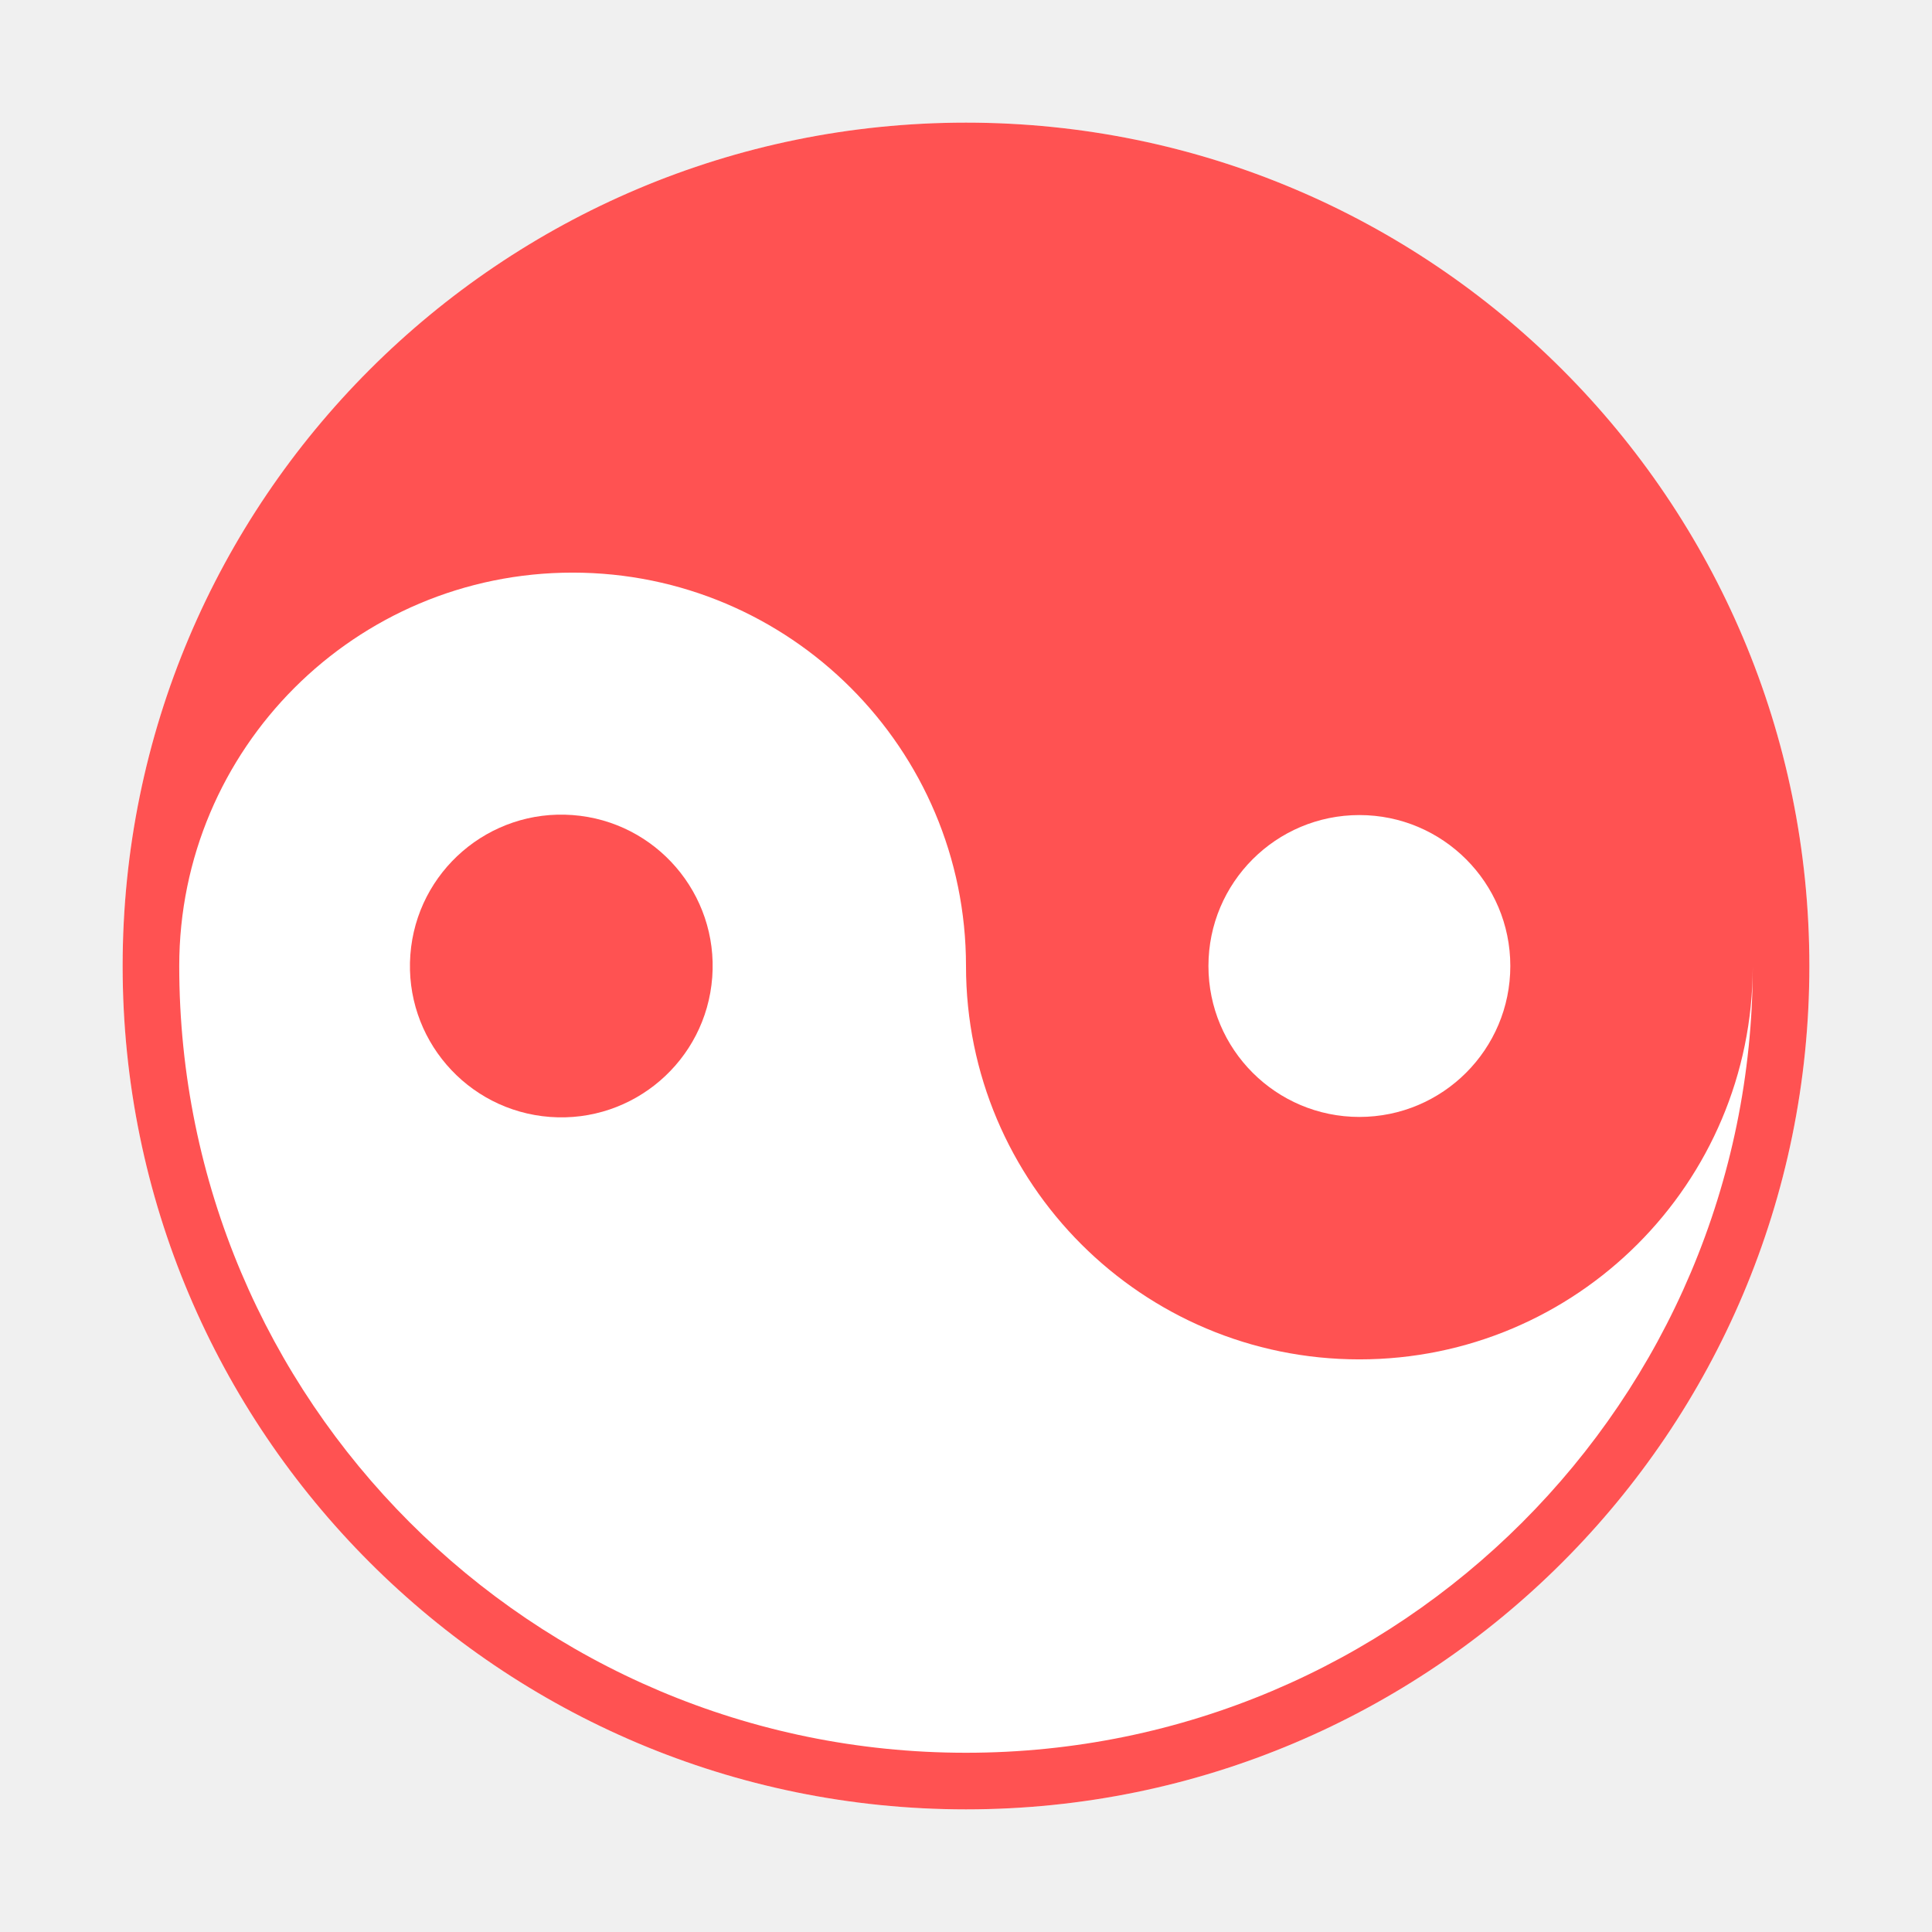
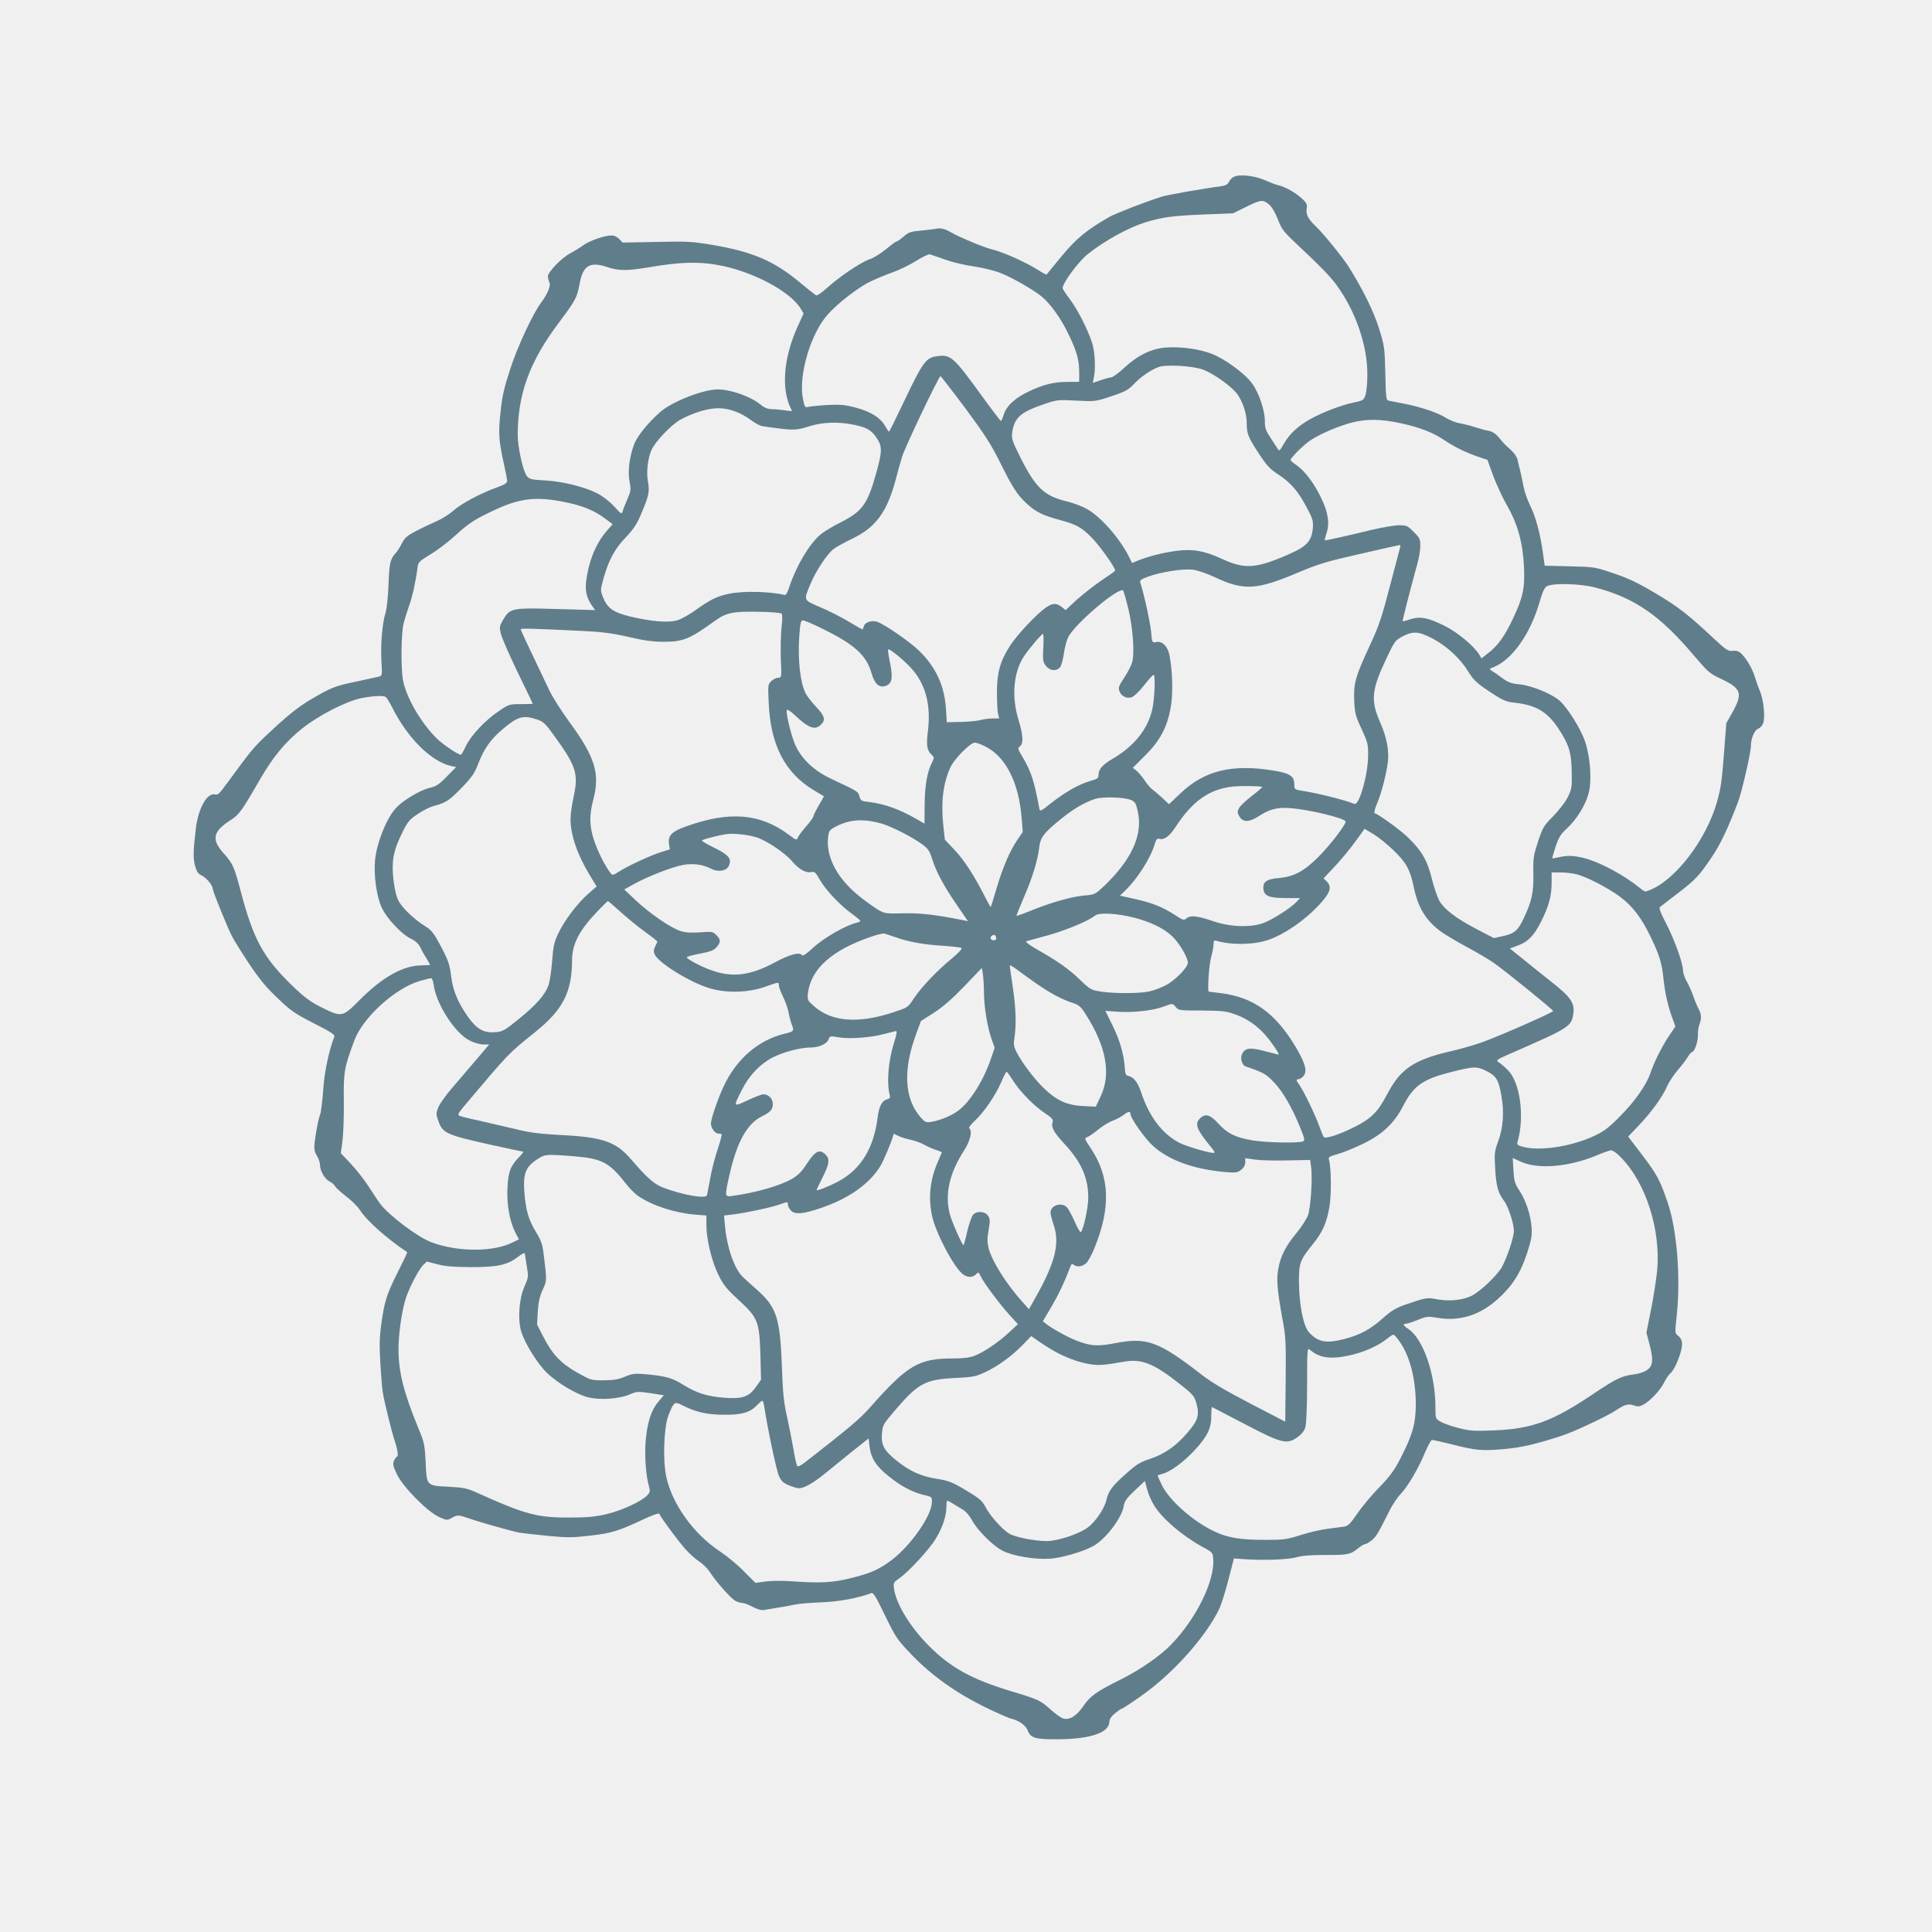
- <svg xmlns="http://www.w3.org/2000/svg" width="200" height="200" viewBox="0 0 1024 1024" class="icon" version="1.1" shape-rendering="geometricPrecision">
-   <path d="M512 65A447 447 0 0 1 512 959A447 447 0 0 1 512 65z" fill="#ffffff" />
-   <path d="M303.5 432A80 80 0 0 1 291.5 592A80 80 0 0 1 303.5 432z" fill="#ff5252" />
-   <path d="M512 65A447 447 0 0 1 512 959L512 929A417 417 0 0 0 512 95A417 417 0 0 0 512 929L512 959A447 447 0 0 1 512 65z           M512 95A417 417 0 0 1 929 512A208.5 208.5 0 0 1 720.5 720.5L720.5 592A80 80 0 0 0 720.5 432A80 80 0 0 0 720.5 592L720.5 720.5A208.5 208.5 0 0 1 512 512A208.5 208.5 0 0 0 303.5 303.5A208.5 208.5 0 0 0 95 512A417 417 0 0 1 512 95z" fill="#ff5252" />
+ <svg xmlns="http://www.w3.org/2000/svg" version="1.0" width="1280pt" height="1280pt" viewBox="0 0 1280 1280" preserveAspectRatio="xMidYMid meet">
+   <g transform="translate(0,1280) scale(0.1,-0.1)" fill="#607d8b" stroke="none">
+     <path d="M8174 11628 c-12 -5 -26 -21 -32 -33 -9 -18 -22 -25 -59 -30 -97 -12 -349 -56 -383 -67 -95 -29 -310 -112 -350 -135 -153 -88 -219 -143 -316 -260 -54 -65 -99 -120 -100 -122 -2 -2 -25 10 -51 27 -81 52 -234 121 -308 139 -58 14 -218 81 -275 114 -38 22 -67 30 -95 24 -16 -3 -64 -9 -106 -13 -66 -6 -81 -11 -113 -40 -20 -17 -41 -32 -46 -32 -5 0 -36 -23 -70 -51 -34 -28 -82 -58 -107 -66 -59 -20 -200 -115 -281 -188 -34 -31 -68 -55 -75 -52 -6 3 -60 46 -119 95 -162 133 -304 194 -560 238 -142 24 -169 26 -378 21 l-225 -4 -22 23 c-14 15 -33 24 -52 24 -47 0 -148 -36 -188 -66 -20 -15 -58 -38 -84 -52 -55 -27 -149 -124 -149 -153 0 -11 5 -29 10 -40 11 -20 -11 -75 -55 -134 -55 -74 -155 -288 -204 -438 -42 -129 -54 -181 -65 -289 -15 -140 -12 -187 24 -348 11 -49 20 -98 20 -107 0 -13 -19 -25 -67 -42 -108 -39 -237 -107 -289 -154 -27 -24 -76 -55 -109 -69 -33 -14 -94 -43 -135 -64 -63 -33 -78 -46 -97 -83 -12 -24 -31 -54 -41 -65 -37 -40 -43 -67 -48 -209 -3 -85 -12 -161 -20 -189 -22 -67 -33 -211 -27 -321 6 -93 5 -94 -18 -100 -13 -3 -79 -18 -146 -32 -144 -30 -167 -39 -300 -117 -69 -40 -138 -93 -220 -167 -148 -136 -162 -151 -262 -286 -44 -60 -93 -127 -109 -147 -19 -26 -32 -35 -45 -32 -53 16 -112 -87 -129 -221 -18 -150 -19 -200 -6 -250 11 -41 19 -53 47 -67 31 -16 71 -65 71 -89 0 -15 96 -251 125 -308 12 -25 63 -107 112 -181 69 -103 113 -158 190 -231 92 -88 114 -103 243 -169 114 -58 140 -75 135 -88 -37 -96 -67 -241 -74 -357 -5 -71 -14 -143 -20 -159 -7 -16 -16 -57 -22 -90 -22 -131 -22 -144 0 -182 12 -19 21 -47 21 -61 0 -39 30 -92 61 -109 16 -8 33 -22 38 -32 5 -10 39 -41 74 -68 36 -27 77 -68 91 -90 44 -70 180 -191 314 -280 2 -1 -26 -60 -62 -131 -75 -150 -90 -197 -110 -348 -12 -87 -13 -141 -6 -260 5 -82 12 -168 16 -190 8 -53 61 -270 79 -320 18 -54 26 -105 16 -105 -4 0 -13 -12 -20 -26 -10 -23 -8 -35 18 -90 39 -84 200 -247 279 -284 52 -23 55 -24 84 -7 38 22 46 21 116 -3 70 -25 284 -85 332 -94 19 -3 102 -13 185 -21 134 -13 164 -13 284 1 142 16 188 30 356 109 58 27 101 42 103 36 7 -21 120 -174 170 -231 28 -32 70 -70 94 -85 24 -15 55 -46 70 -69 44 -68 141 -177 170 -192 15 -8 36 -14 47 -14 11 0 42 -12 68 -26 33 -17 57 -24 78 -20 17 3 57 9 90 15 33 5 83 14 110 20 28 6 106 13 175 15 114 4 246 28 332 61 14 6 30 -21 91 -147 72 -147 79 -159 176 -260 132 -138 296 -255 489 -349 78 -38 155 -72 170 -75 53 -13 98 -45 111 -79 18 -51 53 -60 215 -58 207 3 326 46 326 117 0 16 13 35 37 55 21 17 41 31 46 31 5 0 61 37 125 82 208 145 426 387 518 575 14 28 42 116 62 195 l37 143 70 -5 c126 -9 290 -3 346 13 37 11 97 15 195 15 147 -1 162 3 217 48 16 13 35 24 42 24 7 0 27 12 44 26 30 25 41 44 118 198 19 37 51 86 72 107 48 50 119 171 162 276 19 45 40 83 47 83 7 0 66 -13 130 -29 160 -41 198 -44 342 -32 120 11 202 29 385 88 79 25 306 132 361 169 55 38 83 46 118 33 26 -9 38 -9 62 4 45 23 113 95 139 147 13 26 31 52 40 60 23 19 50 75 70 142 17 60 11 89 -24 114 -13 10 -14 25 -3 121 28 254 3 576 -60 758 -50 146 -70 184 -168 313 l-93 122 70 73 c84 89 155 186 187 258 13 30 44 77 69 106 25 29 55 68 67 87 12 20 25 36 30 36 16 0 41 71 39 112 -1 24 4 56 10 71 15 39 14 67 -5 102 -9 17 -25 54 -35 84 -10 30 -30 74 -44 99 -14 24 -25 58 -25 74 0 48 -57 204 -112 311 -31 58 -48 101 -42 106 5 4 57 45 115 89 123 94 146 119 231 245 56 83 106 188 173 364 25 65 85 326 85 370 0 49 23 105 47 114 13 5 28 21 34 36 15 38 4 153 -20 212 -11 25 -27 70 -36 100 -17 56 -57 122 -93 155 -15 13 -31 17 -53 14 -28 -4 -41 4 -123 80 -168 158 -240 214 -389 302 -114 68 -177 98 -275 131 -126 43 -128 43 -292 47 l-166 4 -12 86 c-17 125 -47 237 -84 312 -18 36 -38 92 -44 125 -6 33 -16 80 -22 105 -7 25 -14 58 -18 74 -3 17 -22 45 -42 63 -46 42 -45 40 -82 85 -22 26 -43 39 -68 44 -20 3 -62 15 -93 25 -31 10 -76 21 -100 25 -24 4 -63 20 -88 35 -53 34 -168 73 -276 94 -44 9 -90 18 -102 20 -20 5 -21 10 -25 182 -4 172 -6 182 -42 298 -35 112 -107 258 -199 405 -35 57 -171 225 -216 267 -54 51 -70 81 -64 120 5 29 1 38 -32 68 -40 38 -111 78 -160 89 -16 4 -48 16 -70 26 -73 35 -180 49 -221 28z m234 -183 c19 -16 40 -52 58 -98 25 -65 36 -80 123 -162 156 -146 225 -217 267 -275 126 -173 205 -402 203 -594 0 -55 -6 -116 -13 -135 -12 -33 -16 -35 -82 -49 -76 -15 -210 -67 -289 -112 -77 -44 -133 -97 -168 -158 -27 -48 -32 -53 -41 -37 -6 9 -28 43 -48 74 -32 48 -38 64 -38 111 0 74 -41 193 -88 254 -47 63 -177 158 -262 191 -80 32 -199 49 -299 43 -99 -6 -188 -48 -283 -135 -37 -35 -76 -63 -86 -63 -9 -1 -41 -9 -70 -19 l-52 -18 7 36 c13 60 7 173 -12 231 -29 89 -96 220 -147 288 -27 35 -48 68 -48 73 0 34 105 176 166 225 115 91 271 177 386 212 107 33 179 43 384 51 l194 8 73 36 c113 56 123 57 165 22z m-2146 -365 c47 -17 135 -38 195 -46 66 -10 136 -28 180 -46 80 -33 214 -111 265 -153 60 -51 128 -146 177 -249 56 -116 71 -170 71 -255 l0 -61 -70 0 c-95 0 -161 -15 -259 -61 -96 -45 -154 -98 -172 -159 -7 -22 -15 -40 -18 -39 -3 0 -60 75 -126 166 -192 265 -207 277 -304 262 -66 -10 -91 -45 -206 -287 -55 -116 -102 -211 -105 -212 -3 0 -15 18 -28 41 -31 53 -94 92 -194 119 -69 18 -99 21 -183 17 -55 -3 -112 -9 -127 -12 -25 -7 -27 -5 -38 52 -32 150 49 430 162 557 64 74 205 183 283 220 39 19 105 46 147 61 43 15 113 49 155 75 43 27 85 47 93 45 8 -2 54 -18 102 -35z m-1510 -35 c227 -39 483 -174 553 -290 l19 -32 -37 -81 c-99 -216 -114 -431 -40 -563 2 -3 -18 -2 -44 2 -26 4 -66 8 -88 8 -30 1 -50 9 -77 31 -64 53 -197 100 -283 100 -96 0 -303 -81 -380 -149 -82 -72 -153 -160 -174 -215 -31 -84 -43 -180 -30 -247 10 -52 9 -62 -14 -115 -14 -33 -29 -69 -32 -82 -6 -21 -10 -18 -57 34 -31 33 -75 67 -110 85 -87 44 -228 79 -346 86 -93 5 -105 8 -122 30 -25 32 -60 189 -60 272 0 269 79 486 271 741 113 151 122 168 139 260 22 121 68 149 182 111 77 -26 129 -26 277 -2 203 35 324 39 453 16z m3219 -694 c75 -29 197 -117 230 -167 36 -54 59 -128 59 -190 0 -68 9 -90 82 -202 51 -77 72 -100 129 -137 82 -54 130 -110 187 -218 39 -73 43 -88 40 -134 -8 -88 -38 -122 -161 -176 -217 -95 -291 -100 -445 -28 -112 52 -194 66 -300 51 -89 -12 -175 -34 -243 -60 l-49 -20 -21 43 c-64 125 -184 261 -278 315 -30 17 -86 38 -125 48 -156 37 -211 88 -311 284 -59 118 -64 132 -59 173 14 101 55 137 219 192 76 26 87 27 203 21 109 -6 130 -5 190 14 137 44 154 53 196 97 42 45 108 91 161 111 49 19 229 8 296 -17z m-1576 -255 c127 -172 169 -236 229 -356 84 -170 116 -219 179 -277 58 -54 107 -78 215 -107 114 -31 144 -47 213 -116 55 -55 162 -206 157 -221 -2 -4 -44 -34 -94 -67 -49 -34 -122 -91 -162 -127 l-72 -67 -26 21 c-36 28 -64 26 -110 -8 -62 -45 -188 -180 -232 -249 -65 -101 -87 -177 -87 -307 0 -60 3 -125 7 -142 l8 -33 -43 0 c-23 0 -59 -5 -79 -10 -20 -6 -79 -12 -131 -13 l-94 -2 -6 90 c-10 153 -66 274 -178 384 -58 57 -227 174 -276 191 -37 13 -83 -2 -90 -30 -3 -11 -7 -20 -10 -20 -2 0 -42 23 -89 51 -47 29 -131 71 -187 95 -117 50 -114 44 -67 156 35 85 110 198 152 230 18 14 73 44 122 68 158 75 233 177 291 395 14 55 33 123 42 150 19 64 245 536 254 533 4 -2 78 -97 164 -212z m-1516 -25 c27 -10 70 -34 96 -54 26 -20 61 -39 79 -41 200 -29 217 -29 301 -2 95 30 195 34 307 11 80 -17 112 -35 145 -85 38 -55 38 -89 3 -217 -61 -223 -94 -269 -239 -343 -53 -26 -115 -64 -138 -84 -74 -64 -159 -209 -204 -346 -9 -30 -22 -54 -28 -52 -105 24 -277 28 -372 8 -80 -17 -123 -38 -222 -109 -41 -30 -96 -60 -121 -67 -60 -17 -167 -8 -305 24 -118 28 -158 56 -188 134 -16 42 -15 46 7 125 34 119 74 193 147 268 49 52 72 85 99 150 53 123 59 152 47 218 -12 61 -2 149 22 207 22 53 123 161 188 201 32 19 95 46 140 59 93 27 156 26 236 -5z m4410 -77 c120 -26 210 -62 283 -112 60 -41 142 -81 218 -107 l65 -22 37 -103 c21 -56 62 -146 93 -200 71 -124 105 -248 112 -410 6 -138 -7 -199 -73 -338 -53 -114 -101 -181 -163 -228 l-46 -36 -14 24 c-37 60 -143 148 -231 192 -108 54 -162 64 -227 43 -26 -9 -49 -14 -50 -13 -3 3 53 220 96 376 12 41 21 97 21 124 0 44 -4 53 -44 92 -40 41 -47 44 -97 44 -30 0 -111 -14 -179 -30 -130 -32 -299 -70 -311 -70 -4 0 0 19 8 43 24 67 13 141 -34 238 -46 97 -108 179 -163 217 -22 15 -39 30 -40 33 -1 15 85 100 132 132 66 43 182 93 273 117 99 26 196 25 334 -6z m-5525 -525 c103 -22 180 -55 247 -106 l48 -36 -38 -43 c-55 -63 -98 -149 -121 -245 -30 -126 -25 -184 23 -253 l20 -28 -254 7 c-298 9 -310 6 -355 -70 -25 -43 -26 -50 -16 -93 6 -26 56 -140 111 -255 56 -114 101 -208 101 -210 0 -1 -36 -2 -79 -2 -78 0 -80 -1 -150 -49 -89 -60 -183 -161 -216 -232 -14 -30 -28 -54 -32 -54 -19 0 -121 69 -162 110 -102 102 -196 263 -220 378 -16 75 -14 315 3 382 8 30 24 81 35 113 22 58 44 158 56 248 6 46 7 47 90 98 46 28 122 86 168 129 59 55 112 93 174 124 233 120 338 136 567 87z m5512 -296 c-3 -10 -28 -106 -56 -213 -70 -268 -81 -300 -154 -457 -86 -186 -99 -233 -94 -347 4 -82 9 -101 49 -186 41 -90 44 -100 43 -180 -1 -123 -59 -328 -90 -316 -79 30 -240 70 -364 90 -33 6 -35 9 -35 42 0 52 -31 72 -140 89 -273 45 -457 -1 -614 -151 l-76 -72 -45 42 c-25 23 -54 48 -66 56 -11 8 -35 36 -52 62 -18 26 -43 55 -55 64 l-22 17 82 82 c99 98 146 187 169 317 16 86 13 237 -7 343 -11 62 -48 100 -89 91 -27 -5 -27 -5 -34 70 -6 63 -45 242 -71 323 -5 16 3 23 50 40 83 31 230 54 295 47 34 -4 93 -24 153 -52 187 -88 274 -83 543 31 140 59 189 74 414 125 140 32 259 59 263 59 5 1 6 -7 3 -16z m1287 -264 c263 -67 435 -185 663 -456 89 -104 102 -116 173 -149 138 -65 149 -96 80 -221 l-42 -75 -13 -172 c-17 -221 -22 -254 -50 -354 -71 -245 -270 -507 -439 -577 -36 -16 -38 -15 -68 10 -105 86 -266 173 -372 200 -67 17 -112 19 -170 5 -22 -5 -40 -8 -41 -7 -1 1 9 36 22 77 21 62 33 83 74 120 64 59 123 153 144 231 23 81 14 231 -20 339 -28 89 -126 244 -180 285 -60 46 -181 93 -256 101 -56 5 -76 13 -117 43 -27 20 -57 41 -68 47 -17 11 -16 13 10 23 126 49 248 223 310 442 19 64 30 87 48 96 40 21 218 16 312 -8z m-3088 -140 c30 -122 43 -294 26 -356 -6 -22 -30 -69 -53 -103 -35 -53 -40 -66 -32 -88 12 -35 49 -53 83 -41 14 5 51 40 81 79 30 38 58 69 63 69 13 1 7 -158 -9 -229 -29 -130 -120 -243 -259 -325 -72 -42 -97 -71 -97 -110 0 -21 -8 -26 -57 -40 -75 -22 -164 -73 -256 -145 -70 -56 -75 -58 -79 -37 -35 187 -56 249 -111 341 -32 54 -34 60 -18 71 25 18 22 75 -10 179 -47 153 -32 316 39 421 36 53 115 145 124 145 4 0 5 -42 2 -92 -4 -84 -2 -96 18 -120 25 -33 69 -37 92 -10 9 9 20 49 26 88 5 40 18 89 28 110 40 88 346 346 366 310 4 -8 19 -60 33 -117z m-2297 -34 c6 -6 6 -41 0 -90 -5 -44 -7 -137 -5 -207 6 -127 5 -128 -17 -128 -12 0 -33 -10 -45 -22 -23 -21 -24 -25 -18 -147 12 -277 108 -462 298 -576 35 -21 65 -39 67 -40 1 -1 -13 -28 -33 -60 -19 -33 -35 -64 -35 -71 0 -7 -22 -38 -50 -70 -27 -31 -52 -65 -55 -75 -6 -17 -12 -15 -58 20 -191 143 -396 159 -684 55 -92 -33 -118 -60 -111 -112 l6 -39 -57 -18 c-68 -21 -220 -91 -279 -129 -42 -26 -44 -27 -58 -9 -34 43 -85 144 -108 215 -31 93 -33 165 -6 267 47 176 13 285 -160 521 -50 69 -109 161 -130 205 -154 323 -190 399 -190 406 0 7 83 5 405 -11 134 -6 200 -15 310 -40 102 -24 164 -32 230 -32 130 0 173 17 339 137 77 56 120 65 288 62 81 -1 151 -7 156 -12z m278 -104 c206 -101 285 -174 318 -291 20 -71 51 -99 94 -84 42 15 49 52 29 151 -10 47 -16 88 -13 90 10 10 129 -91 172 -146 81 -102 111 -233 92 -391 -12 -97 -7 -131 23 -159 19 -18 19 -21 6 -48 -34 -64 -50 -157 -51 -284 l-1 -126 -50 29 c-112 65 -214 102 -313 114 -55 6 -59 8 -68 38 -10 33 -4 30 -189 117 -112 53 -192 128 -235 221 -29 64 -67 224 -56 235 4 4 23 -9 44 -28 99 -94 141 -110 182 -69 31 31 24 57 -34 118 -29 31 -60 71 -68 87 -36 72 -53 219 -43 375 7 95 10 110 25 110 9 0 71 -26 136 -59z m4038 -63 c94 -50 183 -133 236 -221 26 -43 52 -70 103 -105 117 -80 140 -91 197 -97 143 -15 218 -58 291 -166 73 -110 90 -161 92 -293 2 -105 0 -114 -27 -169 -16 -32 -60 -88 -96 -125 -62 -62 -69 -74 -100 -167 -30 -92 -33 -109 -31 -213 2 -127 -10 -182 -65 -298 -38 -81 -62 -100 -141 -117 l-56 -12 -113 59 c-136 71 -214 130 -248 188 -13 24 -36 90 -50 147 -30 121 -66 184 -159 274 -51 49 -189 149 -220 160 -5 1 2 30 16 63 30 70 62 196 72 275 9 78 -8 164 -50 261 -66 148 -59 217 42 429 53 112 57 117 106 143 71 36 105 34 201 -16z m-6938 -386 c6 -4 26 -36 44 -72 101 -201 258 -356 389 -385 l33 -7 -63 -64 c-52 -53 -71 -65 -113 -74 -60 -13 -182 -86 -225 -136 -62 -69 -125 -229 -136 -341 -10 -102 10 -245 45 -318 35 -73 128 -172 192 -204 33 -16 52 -35 64 -60 9 -20 28 -53 41 -73 12 -21 23 -39 23 -40 0 -2 -26 -3 -58 -4 -122 -1 -259 -78 -410 -230 -113 -114 -118 -115 -252 -48 -75 38 -111 64 -195 145 -190 184 -257 306 -341 627 -42 158 -51 180 -110 246 -85 94 -75 146 43 222 57 36 76 63 193 266 89 154 169 251 280 340 106 86 297 184 395 203 80 15 145 18 161 7z m1000 -148 c45 -15 56 -25 124 -120 137 -190 153 -243 121 -390 -12 -52 -21 -120 -21 -152 0 -104 45 -234 127 -370 l46 -75 -55 -48 c-73 -64 -159 -178 -199 -263 -28 -59 -34 -86 -41 -185 -5 -64 -16 -135 -24 -159 -24 -64 -80 -128 -194 -221 -92 -75 -109 -85 -152 -89 -80 -8 -126 17 -183 95 -71 99 -103 176 -116 274 -10 86 -20 111 -87 234 -30 55 -49 77 -87 100 -68 42 -142 112 -171 160 -16 28 -27 70 -36 136 -16 127 -3 201 54 316 39 80 49 92 106 130 35 24 82 47 105 53 80 21 101 34 184 119 72 75 87 97 113 165 36 93 78 154 152 218 107 92 142 102 234 72z m2971 -179 c136 -68 223 -238 242 -477 l7 -90 -35 -51 c-51 -76 -95 -178 -137 -317 -20 -69 -38 -127 -40 -129 -1 -1 -19 29 -38 67 -69 137 -138 244 -202 311 l-64 68 -11 99 c-16 149 0 277 48 381 26 56 132 163 162 163 9 0 40 -11 68 -25z m1835 -268 c4 -1 -25 -27 -64 -57 -40 -30 -79 -67 -88 -82 -13 -25 -13 -31 0 -55 24 -43 66 -42 132 1 72 47 126 60 218 51 116 -10 329 -61 354 -85 12 -12 -95 -153 -183 -241 -93 -92 -159 -127 -256 -136 -78 -6 -105 -23 -105 -62 0 -56 33 -71 151 -71 l92 0 -24 -26 c-39 -41 -163 -120 -221 -140 -88 -31 -221 -25 -334 14 -101 35 -149 40 -174 17 -15 -14 -23 -12 -76 23 -80 52 -148 80 -265 106 l-99 22 36 35 c79 76 167 214 194 305 10 34 16 41 32 36 31 -8 66 18 105 77 115 176 225 253 383 270 55 5 166 4 192 -2z m-867 -88 c26 -12 32 -23 44 -79 33 -151 -42 -315 -220 -486 -63 -60 -65 -61 -135 -67 -86 -8 -214 -44 -348 -98 -54 -22 -100 -38 -102 -37 -1 2 20 54 47 117 57 130 94 249 104 336 8 69 31 98 154 197 76 61 146 101 216 125 51 16 199 12 240 -8z m-1655 -155 c65 -19 206 -90 270 -138 37 -27 49 -43 64 -92 27 -87 76 -179 162 -305 l77 -112 -34 7 c-184 36 -273 47 -390 45 -121 -3 -127 -2 -172 24 -25 15 -80 54 -121 87 -150 119 -227 266 -209 399 5 38 10 44 55 67 91 46 178 51 298 18z m3394 -179 c83 -80 109 -128 132 -240 28 -137 81 -225 182 -298 26 -19 103 -65 172 -102 69 -37 148 -84 176 -104 78 -54 394 -311 394 -319 -1 -10 -357 -167 -470 -207 -52 -19 -147 -46 -210 -60 -244 -57 -331 -116 -420 -285 -62 -119 -106 -162 -223 -220 -91 -46 -185 -76 -196 -64 -4 5 -18 38 -31 74 -25 71 -101 229 -131 272 -23 31 -23 38 -6 38 8 0 22 9 32 20 28 31 14 84 -51 194 -134 224 -278 328 -494 356 -41 5 -78 10 -81 10 -11 0 1 183 16 233 8 28 15 64 15 80 0 26 3 29 23 23 101 -29 250 -25 343 8 105 37 236 127 330 227 79 85 91 122 53 160 l-20 20 71 75 c39 42 101 115 136 164 l65 89 61 -37 c33 -20 92 -68 132 -107z m-4227 89 c65 -18 192 -103 240 -159 44 -53 91 -80 126 -73 24 5 30 -1 57 -48 38 -67 131 -168 209 -224 34 -25 61 -48 61 -51 0 -4 -12 -10 -27 -13 -71 -17 -215 -100 -282 -162 -39 -36 -72 -60 -76 -54 -15 25 -78 9 -179 -45 -169 -91 -288 -104 -432 -50 -67 25 -154 72 -154 83 0 4 39 15 88 24 69 13 92 22 110 43 28 33 28 50 -2 80 -23 23 -29 24 -109 18 -64 -4 -96 -2 -132 10 -67 23 -201 116 -292 201 l-77 73 64 36 c91 50 254 114 327 127 66 11 130 3 185 -26 45 -23 100 -15 116 18 22 47 2 73 -93 120 -47 23 -85 45 -85 49 0 7 109 35 165 43 44 6 133 -3 192 -20z m5433 -245 c64 -14 214 -91 294 -151 82 -61 142 -140 201 -263 59 -122 75 -174 86 -279 10 -96 29 -181 60 -264 l19 -53 -39 -57 c-48 -71 -103 -180 -126 -250 -25 -77 -104 -190 -204 -290 -68 -69 -102 -96 -163 -125 -148 -71 -358 -105 -474 -76 -40 10 -45 15 -40 33 48 165 18 392 -62 474 -20 21 -48 45 -61 53 -24 15 -21 17 120 78 346 152 361 161 373 247 9 69 -18 109 -143 207 -57 45 -143 114 -191 153 l-87 70 49 18 c70 25 110 65 157 158 52 102 71 173 71 261 l0 67 58 0 c31 0 77 -5 102 -11z m-6326 -253 c44 -40 117 -99 161 -131 44 -31 80 -60 80 -64 -1 -3 -7 -18 -15 -33 -10 -21 -11 -34 -2 -52 25 -55 229 -182 359 -222 112 -35 259 -32 374 9 90 32 89 32 89 9 0 -11 13 -45 29 -78 16 -32 32 -79 36 -104 4 -25 14 -60 21 -79 17 -41 14 -45 -49 -60 -172 -42 -316 -165 -401 -345 -39 -83 -86 -219 -86 -250 0 -29 27 -66 49 -66 10 0 20 -2 22 -5 3 -2 -9 -48 -27 -101 -18 -53 -40 -140 -49 -193 -10 -53 -19 -102 -21 -110 -8 -25 -159 1 -288 50 -62 23 -107 63 -214 187 -101 118 -186 148 -463 162 -149 8 -210 16 -310 41 -68 16 -175 41 -237 55 -63 13 -121 28 -129 32 -12 7 -6 18 29 60 307 364 293 349 476 496 182 147 241 263 242 473 0 108 47 199 169 326 35 37 66 67 69 67 2 0 41 -33 86 -74z m3401 -36 c104 -27 189 -67 246 -118 47 -42 109 -144 109 -180 0 -32 -87 -120 -149 -151 -31 -16 -80 -34 -109 -40 -67 -14 -236 -14 -322 0 -61 10 -69 14 -135 78 -72 70 -150 125 -290 204 -48 28 -74 48 -65 51 8 2 74 21 145 40 124 35 267 95 310 130 26 22 147 15 260 -14z m-1580 -130 c83 -30 183 -48 311 -56 60 -4 115 -10 122 -14 10 -5 -11 -27 -65 -73 -101 -83 -201 -190 -250 -264 -38 -58 -39 -58 -135 -90 -231 -76 -407 -63 -523 39 -46 41 -47 43 -42 89 19 160 162 287 422 374 38 14 77 22 85 20 8 -2 42 -14 75 -25z m665 -6 c0 -17 -26 -19 -36 -3 -7 12 15 31 28 23 4 -3 8 -12 8 -20z m270 -303 c95 -65 161 -100 235 -125 43 -14 55 -24 87 -74 137 -214 171 -396 100 -546 l-32 -68 -82 4 c-108 5 -177 36 -263 119 -64 62 -145 169 -183 244 -16 33 -18 49 -11 90 13 84 10 193 -11 335 -11 74 -20 139 -20 143 0 5 21 -7 48 -27 26 -20 85 -62 132 -95z m-351 -57 c1 -96 22 -226 50 -307 l21 -59 -21 -61 c-50 -152 -141 -297 -221 -356 -46 -34 -122 -65 -180 -74 -33 -5 -40 -2 -69 31 -107 122 -118 313 -29 552 l31 85 86 55 c60 39 120 91 202 176 l116 121 7 -41 c3 -23 7 -78 7 -122z m-3646 51 c18 -129 142 -321 239 -369 29 -15 69 -26 91 -26 l38 0 -78 -92 c-43 -51 -115 -135 -160 -187 -46 -52 -90 -114 -99 -137 -16 -41 -16 -47 2 -96 27 -74 56 -88 326 -148 124 -27 229 -50 234 -50 4 0 -8 -17 -28 -37 -57 -60 -71 -97 -76 -204 -5 -110 14 -218 52 -294 l24 -46 -39 -19 c-128 -66 -368 -66 -541 0 -92 34 -286 181 -342 258 -14 20 -48 71 -75 113 -27 42 -79 108 -116 148 l-67 71 11 82 c6 46 10 164 9 263 -3 192 3 225 71 405 57 151 272 345 433 391 35 10 68 18 74 18 6 1 14 -19 17 -44z m4917 -147 c17 -22 25 -23 172 -23 133 -1 161 -4 217 -24 108 -38 186 -102 263 -215 30 -44 36 -57 22 -52 -11 3 -54 15 -97 25 -88 23 -120 17 -139 -24 -12 -28 1 -72 24 -80 122 -42 135 -50 188 -105 58 -60 121 -168 175 -303 30 -73 31 -83 17 -89 -32 -13 -249 -8 -336 7 -113 20 -164 45 -224 111 -55 60 -87 69 -122 34 -37 -37 -23 -73 77 -194 13 -16 22 -30 19 -33 -10 -10 -183 40 -237 68 -111 60 -196 173 -248 330 -22 68 -51 104 -86 111 -16 3 -20 12 -23 53 -5 86 -32 181 -81 281 l-48 97 81 -6 c100 -7 230 7 299 32 67 25 66 25 87 -1z m-1865 -231 c-41 -127 -52 -274 -29 -358 3 -11 -3 -19 -21 -23 -31 -8 -52 -48 -60 -117 -26 -207 -111 -346 -262 -427 -63 -33 -143 -65 -143 -56 0 2 18 40 40 84 45 89 49 121 20 150 -40 40 -69 25 -125 -61 -33 -51 -57 -75 -97 -99 -83 -47 -240 -92 -400 -114 -47 -6 -47 -2 -14 145 48 211 115 333 210 381 61 30 76 47 76 84 0 35 -28 64 -63 64 -11 0 -57 -18 -104 -40 -97 -45 -96 -46 -37 71 46 92 119 169 201 212 72 37 185 67 253 67 55 0 108 24 119 53 9 24 12 24 63 15 70 -13 216 -3 303 21 39 10 75 19 81 20 8 1 4 -25 -11 -72z m3922 -192 c66 -33 82 -59 100 -164 20 -111 12 -214 -22 -305 -24 -65 -25 -77 -19 -180 7 -116 19 -159 58 -211 28 -36 66 -152 66 -199 0 -44 -46 -181 -81 -243 -31 -54 -141 -158 -197 -187 -57 -29 -148 -39 -226 -25 -74 14 -77 13 -219 -36 -62 -22 -91 -40 -148 -91 -81 -72 -146 -107 -251 -135 -120 -31 -173 -22 -233 41 -39 40 -67 178 -69 330 -1 131 5 149 91 256 65 80 92 141 110 244 15 82 13 262 -2 316 -6 18 1 22 57 38 35 9 110 40 168 68 128 62 206 135 264 247 73 141 131 181 330 231 140 35 160 36 223 5z m-3137 -62 c46 -73 141 -171 213 -218 45 -30 56 -42 51 -57 -11 -36 6 -68 75 -143 115 -123 161 -227 161 -360 0 -65 -31 -209 -49 -228 -4 -4 -23 27 -41 70 -19 42 -42 85 -52 95 -36 36 -108 12 -108 -36 0 -12 9 -47 20 -79 43 -122 12 -250 -116 -477 l-47 -84 -40 45 c-112 124 -206 275 -228 362 -9 39 -9 64 1 118 10 61 10 73 -4 94 -20 31 -74 34 -99 7 -9 -10 -26 -58 -38 -107 -11 -50 -23 -92 -25 -94 -7 -7 -81 161 -93 211 -31 132 0 267 97 417 41 63 56 131 33 146 -6 3 13 27 40 52 60 56 137 170 175 259 15 35 30 64 33 64 3 -1 22 -26 41 -57z m780 -225 c0 -26 95 -161 148 -209 105 -96 271 -156 480 -174 70 -6 80 -5 105 15 18 14 27 31 27 49 l0 28 68 -10 c37 -5 133 -7 214 -5 l148 3 6 -43 c11 -71 -2 -272 -20 -323 -9 -25 -44 -79 -78 -120 -70 -85 -104 -151 -119 -235 -13 -70 -7 -142 26 -324 24 -127 25 -154 23 -412 l-3 -277 -231 120 c-160 83 -258 141 -320 189 -288 224 -366 252 -576 211 -117 -22 -159 -20 -256 17 -55 21 -162 80 -200 110 l-23 18 55 93 c48 82 88 165 126 266 8 22 14 25 22 17 20 -20 63 -14 87 12 12 13 36 57 52 97 110 271 102 473 -26 664 -40 59 -41 65 -23 71 11 3 44 26 75 51 30 25 74 51 97 59 22 8 54 25 71 38 30 24 45 25 45 4z m-1458 -169 c29 -6 71 -21 93 -34 22 -12 57 -28 78 -34 20 -7 37 -14 37 -16 0 -1 -12 -29 -26 -61 -52 -118 -65 -235 -39 -359 25 -116 148 -348 207 -389 29 -21 62 -20 83 0 18 19 17 19 38 -22 23 -44 125 -180 187 -248 l54 -59 -57 -53 c-73 -68 -168 -132 -229 -156 -34 -13 -75 -18 -142 -18 -230 0 -303 -43 -554 -327 -64 -73 -143 -139 -423 -357 -36 -28 -53 -36 -58 -27 -4 6 -16 58 -25 114 -10 56 -29 154 -43 217 -21 93 -27 157 -33 335 -12 313 -36 386 -164 499 -39 34 -82 74 -98 89 -55 56 -103 198 -115 336 l-6 68 59 7 c88 11 248 45 309 66 54 19 55 19 55 -1 0 -10 10 -29 21 -40 27 -27 82 -22 196 17 183 62 318 156 393 274 24 38 89 194 90 218 0 1 13 -4 30 -13 16 -8 53 -20 82 -26z m4709 -119 c165 -170 263 -480 238 -750 -5 -49 -22 -162 -39 -249 l-32 -160 22 -83 c26 -103 21 -141 -23 -168 -17 -11 -52 -22 -77 -25 -88 -11 -120 -27 -277 -132 -269 -181 -406 -231 -663 -240 -129 -5 -154 -3 -230 17 -47 12 -100 31 -117 42 -33 19 -33 20 -33 98 0 216 -82 451 -179 515 -34 22 -40 35 -16 35 9 0 43 11 78 25 58 24 66 25 132 14 143 -24 275 16 391 118 101 89 157 176 200 307 31 95 35 121 31 176 -6 81 -37 175 -81 243 -30 45 -35 63 -39 133 l-5 82 55 -25 c112 -51 315 -35 498 41 44 19 89 34 99 35 11 0 40 -20 67 -49z m-6945 10 c189 -15 238 -39 345 -175 26 -34 65 -74 86 -88 93 -64 240 -112 376 -124 l77 -6 0 -61 c0 -98 35 -241 79 -331 34 -69 54 -94 135 -168 128 -118 137 -142 144 -365 l4 -163 -28 -40 c-52 -75 -92 -89 -221 -79 -113 10 -177 30 -269 87 -73 46 -117 57 -264 70 -55 4 -75 1 -120 -18 -42 -18 -73 -23 -139 -24 -85 0 -87 1 -173 49 -110 62 -165 119 -224 231 l-46 90 5 85 c4 64 12 100 32 144 29 63 29 57 6 243 -7 59 -17 87 -51 142 -49 82 -66 141 -76 262 -9 121 8 166 79 214 58 39 60 39 243 25z m-306 -728 c12 -71 11 -75 -15 -135 -36 -80 -46 -215 -22 -298 24 -79 109 -216 171 -275 72 -69 195 -141 270 -161 79 -20 207 -12 277 18 47 21 54 21 138 9 l89 -14 -34 -40 c-47 -54 -73 -130 -85 -248 -10 -101 -1 -243 21 -317 8 -30 7 -38 -13 -59 -36 -39 -173 -102 -271 -124 -71 -17 -125 -22 -246 -22 -209 -1 -292 21 -600 160 -77 35 -95 38 -197 44 -149 7 -146 5 -153 163 -6 115 -8 128 -49 227 -97 235 -131 372 -131 524 0 92 21 245 46 326 21 71 88 201 119 230 l23 22 69 -18 c51 -14 106 -18 223 -19 178 0 241 14 312 68 24 19 44 29 45 23 0 -6 7 -44 13 -84z m5786 -505 c66 -96 104 -246 104 -412 0 -127 -22 -203 -103 -360 -41 -79 -70 -118 -140 -190 -48 -49 -113 -127 -144 -172 -47 -69 -62 -83 -87 -87 -17 -2 -67 -9 -111 -15 -44 -5 -125 -24 -180 -42 -92 -29 -111 -31 -235 -31 -158 0 -241 13 -326 52 -144 65 -306 207 -357 312 -15 31 -27 59 -27 62 0 2 13 7 30 11 49 11 142 78 212 154 87 94 113 147 113 229 0 34 2 61 5 60 3 -2 100 -52 215 -112 248 -130 282 -138 352 -87 29 21 45 42 52 68 6 22 11 142 11 282 0 232 1 243 18 229 60 -53 132 -65 253 -40 99 20 199 64 259 113 19 16 39 28 44 26 6 -2 24 -24 42 -50z m-2261 -75 c77 -38 140 -59 212 -71 55 -8 92 -5 223 18 113 19 193 -12 357 -141 97 -76 104 -84 119 -134 22 -78 12 -114 -58 -195 -78 -91 -152 -142 -248 -174 -67 -22 -91 -37 -160 -99 -93 -83 -115 -112 -130 -175 -14 -59 -76 -148 -126 -183 -60 -43 -198 -88 -269 -88 -81 0 -211 26 -250 50 -46 28 -126 118 -156 176 -23 43 -40 57 -130 111 -93 55 -114 63 -195 76 -105 17 -179 51 -269 124 -78 63 -98 100 -92 176 5 54 9 62 77 142 160 189 207 215 401 225 124 6 141 9 204 38 87 41 174 104 249 180 l58 60 62 -43 c33 -23 88 -56 121 -73z m-1952 -349 c21 -140 81 -425 97 -460 15 -35 28 -47 65 -63 26 -11 56 -20 68 -20 34 0 98 36 172 97 38 31 119 96 179 145 l111 88 6 -53 c9 -77 43 -131 126 -197 81 -66 161 -108 236 -125 51 -12 52 -12 51 -49 -3 -90 -140 -286 -267 -382 -82 -62 -140 -88 -272 -120 -119 -30 -205 -34 -395 -20 -59 4 -133 3 -170 -2 l-65 -9 -76 76 c-41 43 -113 102 -160 133 -173 115 -314 310 -354 491 -25 111 -17 328 13 408 37 94 40 96 98 66 86 -43 160 -60 274 -60 116 -1 173 16 219 67 14 14 28 26 31 26 4 0 10 -17 13 -37z m2586 -661 c55 -87 187 -199 317 -270 68 -37 69 -38 72 -81 11 -145 -114 -398 -281 -569 -73 -75 -205 -166 -332 -229 -161 -80 -202 -110 -246 -174 -45 -66 -91 -96 -133 -85 -14 3 -51 29 -81 56 -71 64 -82 70 -265 125 -261 79 -400 155 -545 300 -124 124 -218 278 -232 380 -5 39 -3 42 37 70 60 41 199 192 239 260 46 75 70 148 71 208 0 27 3 47 8 45 13 -6 73 -42 106 -63 17 -11 43 -42 57 -69 36 -67 142 -171 203 -201 72 -35 212 -58 312 -52 78 6 208 43 282 81 82 42 194 187 207 268 6 34 19 52 74 104 l66 62 16 -58 c8 -32 30 -80 48 -108z" />
+   </g>
</svg>
